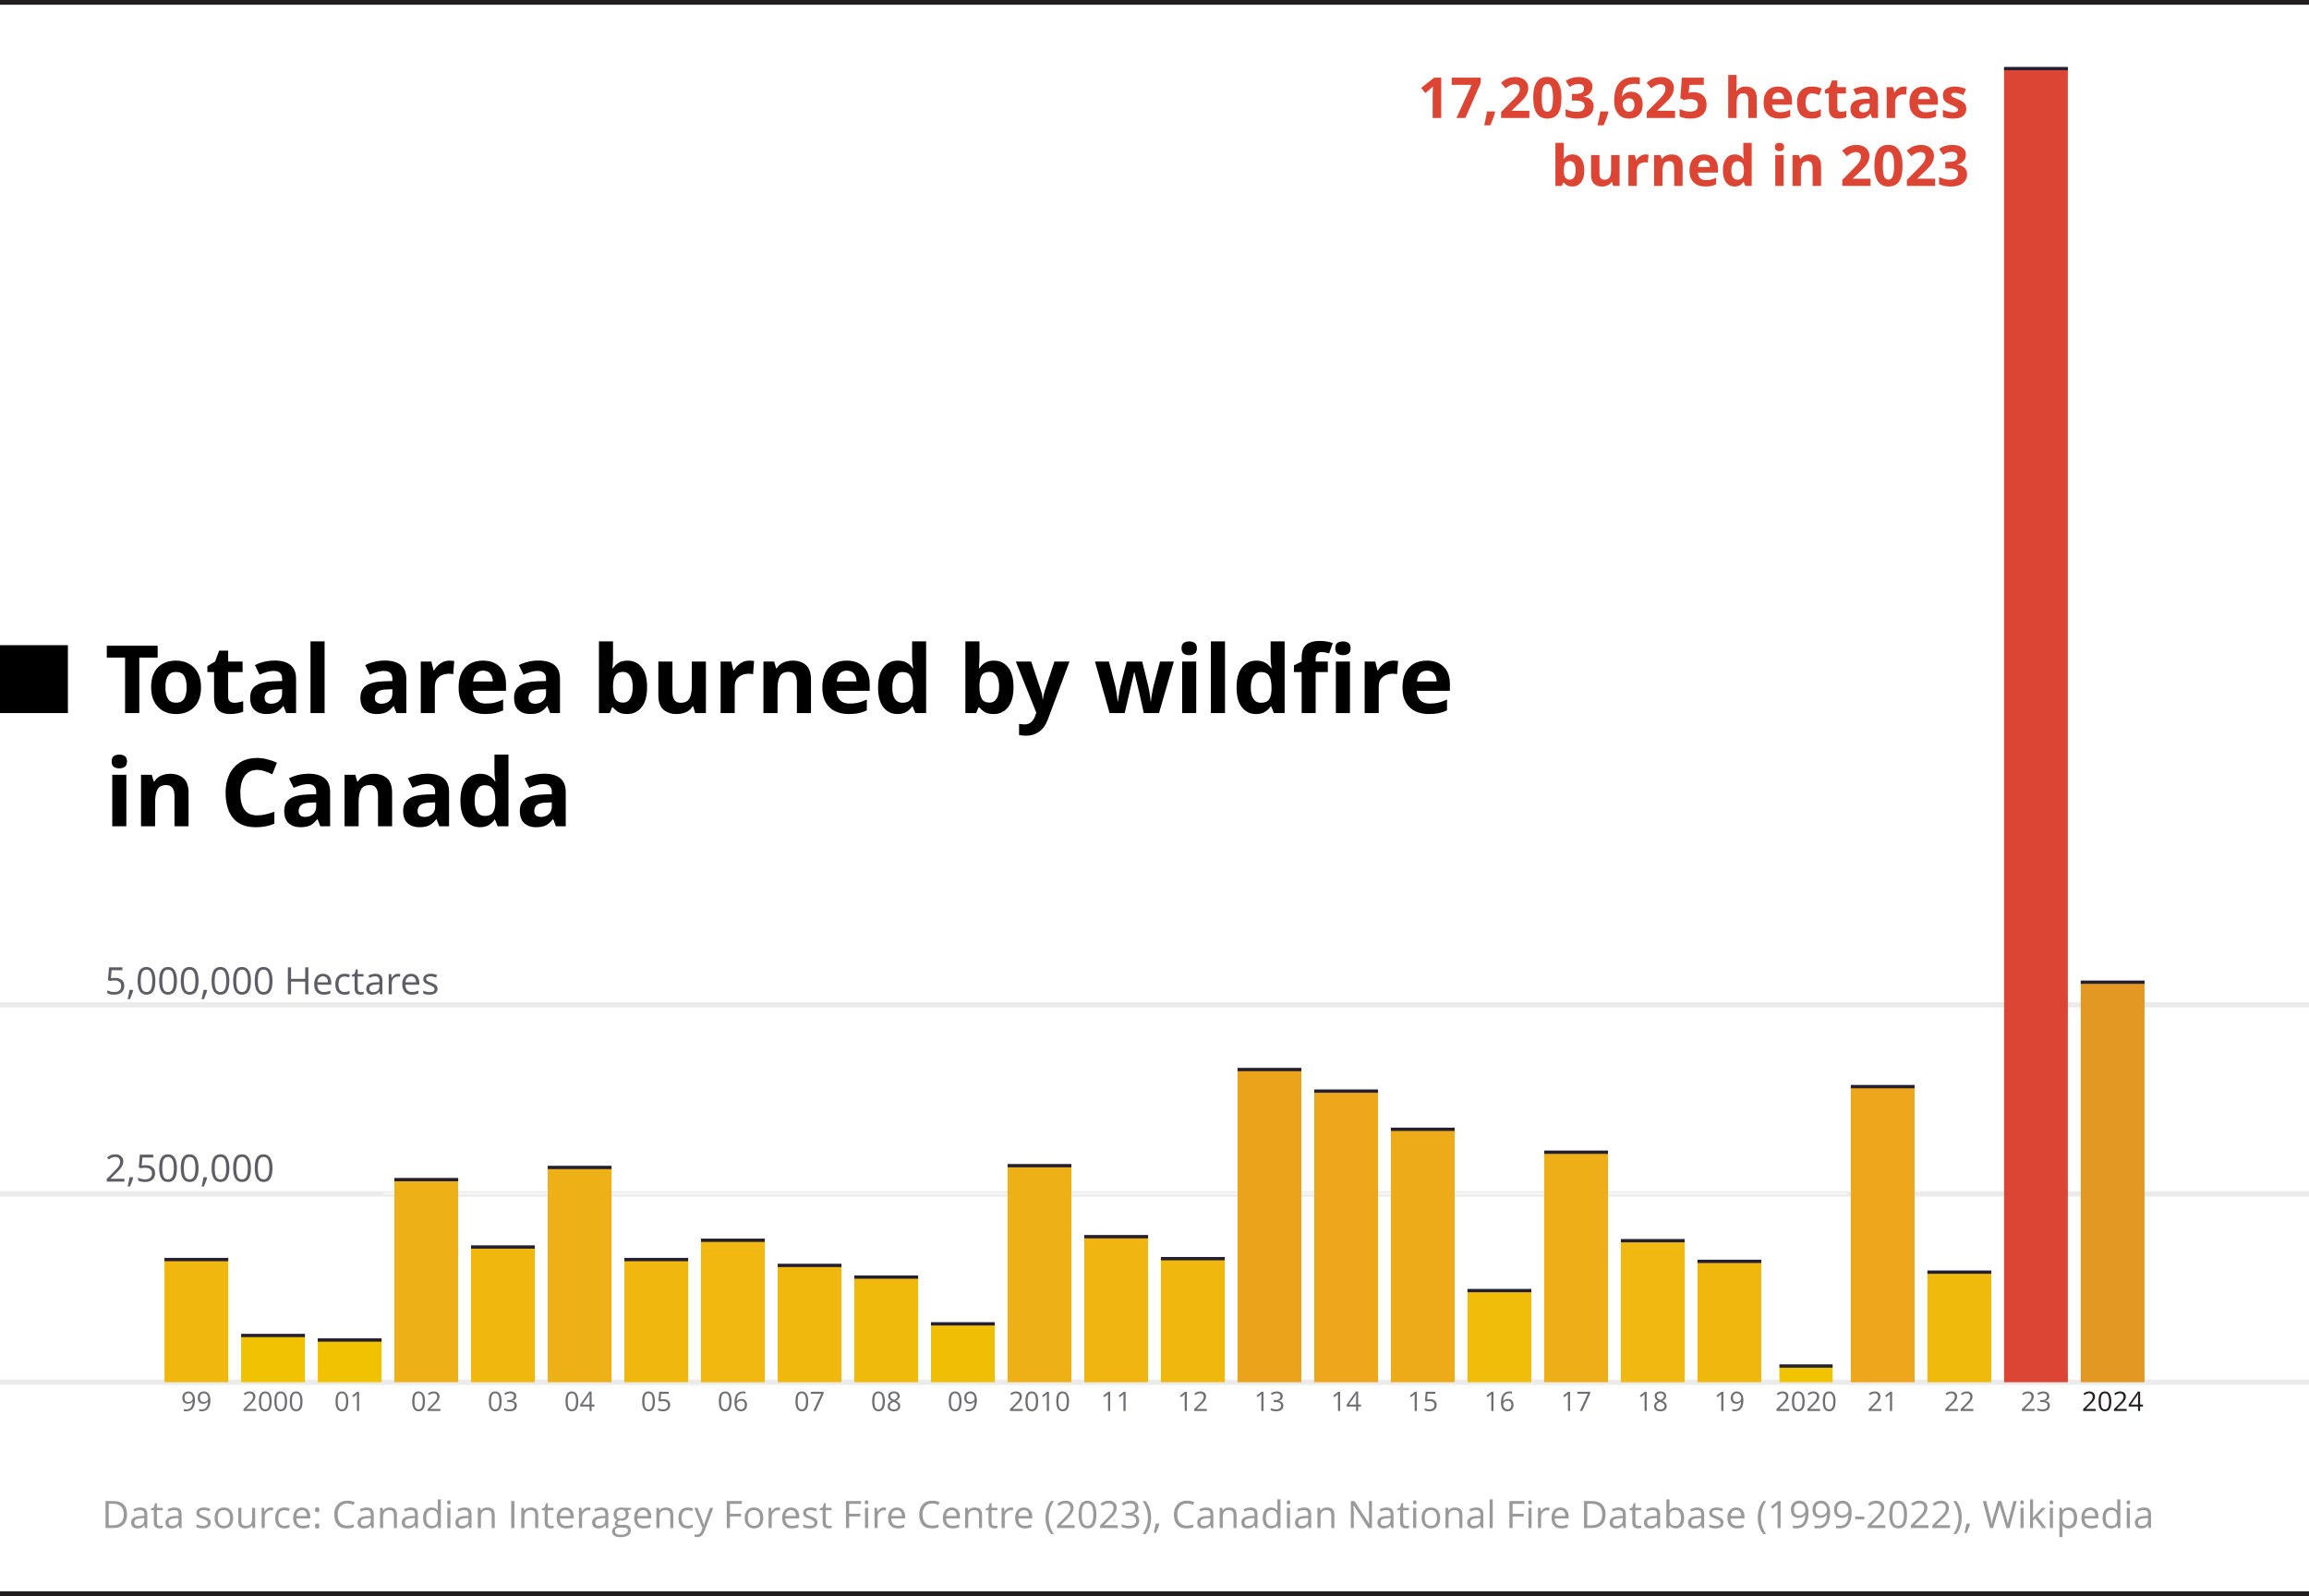
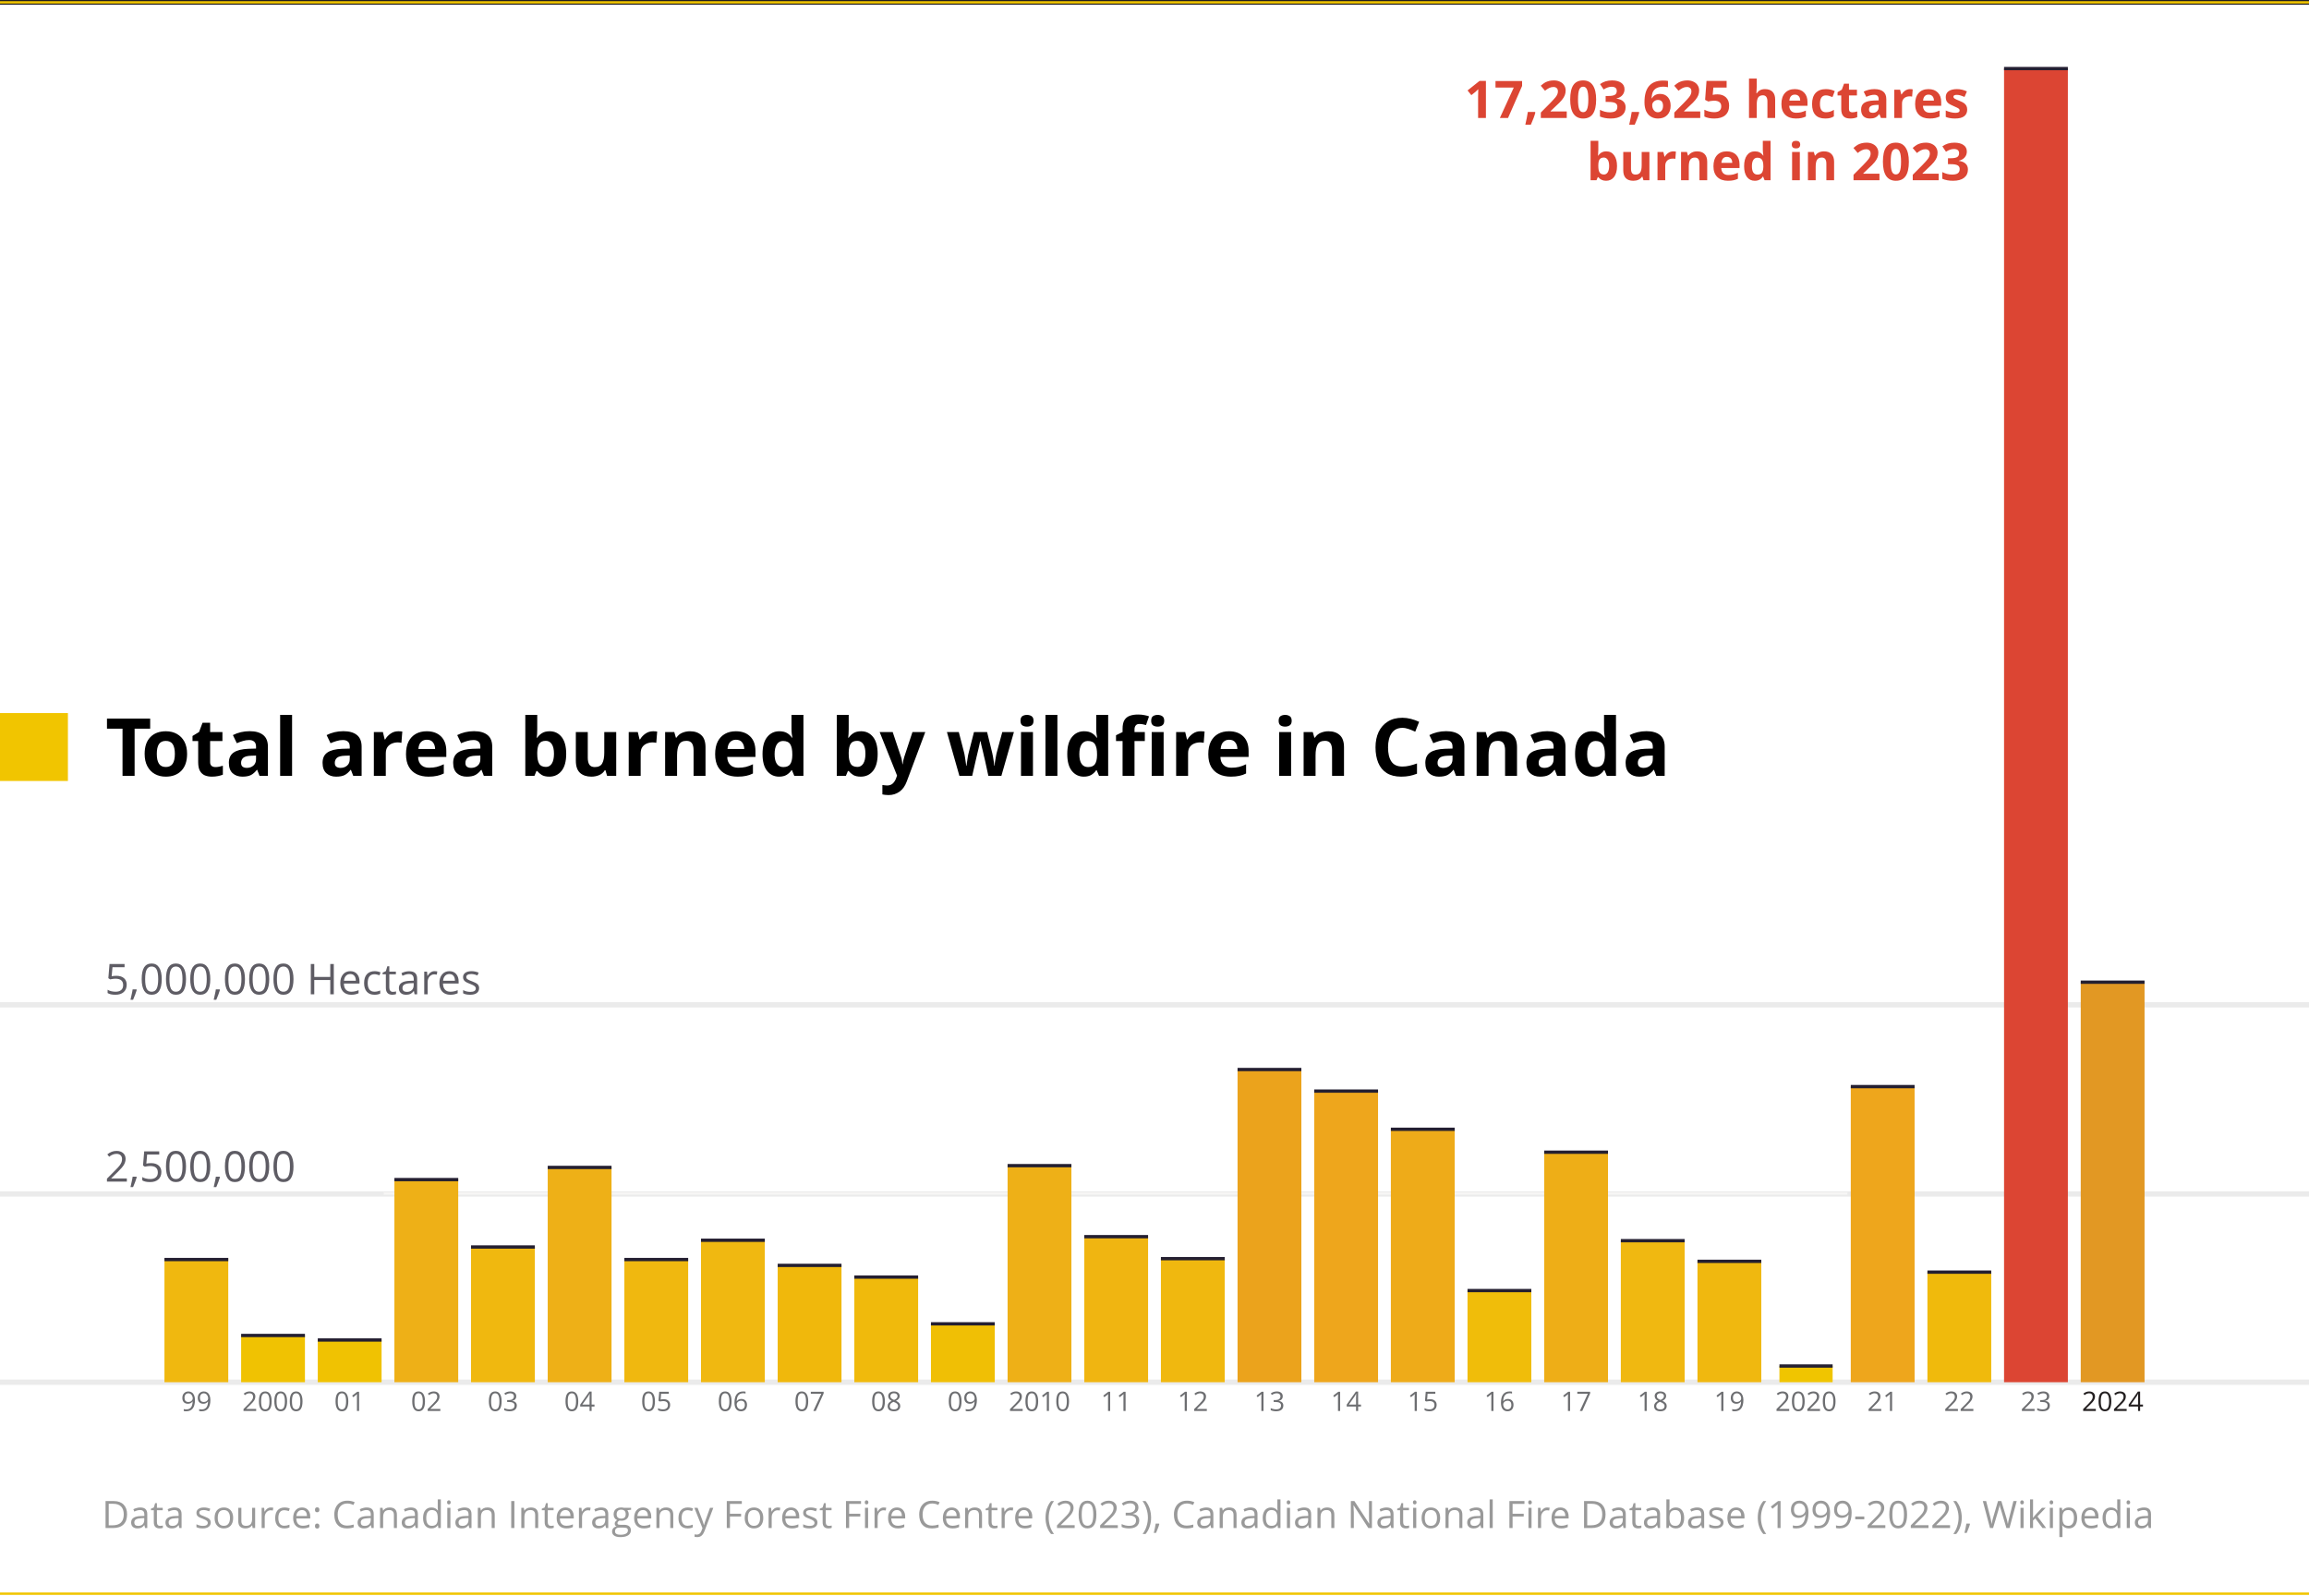
- <svg xmlns="http://www.w3.org/2000/svg" width="6.8in" height="4.7in" viewBox="0 0 489.6 338.4">
+ <svg xmlns="http://www.w3.org/2000/svg" id="Layer_1" data-name="Layer 1" width="6.8in" height="4.7in" viewBox="0 0 489.6 338.4">
  <g id="Layer_5" data-name="Layer 5">
    <rect width="489.6" height="338.4" fill="#fff" />
  </g>
-   <g id="Layer_2" data-name="Layer 2">
-     <g>
-       <g id="g80">
-         <path id="path80" d="M0,213.06h489.6" fill="#fff" stroke="#ebebeb" stroke-linejoin="round" stroke-width="1.13" />
-       </g>
-       <g id="g80-8">
-         <path id="path80-1" d="M0,253.17h489.6" fill="#fff" stroke="#ebebeb" stroke-linejoin="round" stroke-width="1.13" />
-       </g>
-       <g id="g79">
-         <path id="path79" d="M0,293.08h489.6" fill="none" stroke="#ebebeb" stroke-linejoin="round" stroke-width="1.13" />
-       </g>
-     </g>
-     <g id="g76">
-       <path id="path76" d="M81.36,253.07h310.36" fill="#fff" stroke="#f6f5f4" stroke-linejoin="round" stroke-width=".5" />
-     </g>
-     <g>
-       <path id="path108" d="M424.94,293.08h13.53V14.54h-13.53v278.54Z" fill="#dc4533" />
-       <path id="path200-2-0" d="M424.94,14.54h13.53" fill="none" stroke="#241f31" stroke-miterlimit="11.3" stroke-width=".7" />
-     </g>
-     <g>
-       <path id="path109" d="M408.69,293.08h13.53v-23.34h-13.53v23.34Z" fill="#f0ba0c" />
-       <path id="path200-2-7" d="M408.69,269.74h13.53" fill="none" stroke="#241f31" stroke-miterlimit="11.3" stroke-width=".7" />
-     </g>
-     <g>
-       <path id="path110" d="M392.44,293.08h13.53v-62.68h-13.53v62.68Z" fill="#eea61c" />
-       <path id="path200-2-04" d="M392.44,230.4h13.53" fill="none" stroke="#241f31" stroke-miterlimit="11.3" stroke-width=".7" />
-     </g>
-     <g>
-       <path id="path110-2" data-name="path110" d="M441.2,293.08h13.53v-84.82h-13.53v84.82Z" fill="#e29823" />
-       <path id="path200-2-04-2" data-name="path200-2-04" d="M441.2,208.26h13.53" fill="none" stroke="#241f31" stroke-miterlimit="11.3" stroke-width=".7" />
-     </g>
-     <g>
-       <path id="path111" d="M377.31,293.08h11.28v-3.43h-11.28v3.43Z" fill="#f0c500" />
-       <path id="path200-2-1" d="M377.31,289.65h11.28" fill="none" stroke="#241f31" stroke-miterlimit="11.3" stroke-width=".7" />
-     </g>
-     <g>
-       <path id="path112" d="M359.93,293.08h13.53v-25.63h-13.53v25.63Z" fill="#f0b80f" />
-       <path id="path200-2-2" d="M359.93,267.45h13.53" fill="none" stroke="#241f31" stroke-miterlimit="11.3" stroke-width=".7" />
-     </g>
-     <g>
-       <path id="path113" d="M343.68,293.08h13.53v-29.82h-13.53v29.82Z" fill="#f0b811" />
-       <path id="path200-2-5" d="M343.68,263.07h13.53" fill="none" stroke="#241f31" stroke-miterlimit="11.3" stroke-width=".7" />
-     </g>
-     <g>
-       <path id="path114" d="M327.43,293.08h13.53v-48.77h-13.53v48.77Z" fill="#eeae17" />
-       <path id="path200-2-28" d="M327.43,244.31h13.53" fill="none" stroke="#241f31" stroke-miterlimit="11.3" stroke-width=".7" />
-     </g>
-     <g>
-       <path id="path115" d="M311.17,293.08h13.53v-19.43h-13.53v19.43Z" fill="#f0bd0a" />
-       <path id="path200-2-4" d="M311.17,273.65h13.53" fill="none" stroke="#241f31" stroke-miterlimit="11.3" stroke-width=".7" />
-     </g>
-     <g>
-       <path id="path116" d="M294.92,293.08h13.53v-53.63h-13.53v53.63Z" fill="#eeab19" />
-       <path id="path200-2-9" d="M294.92,239.45h13.53" fill="none" stroke="#241f31" stroke-miterlimit="11.3" stroke-width=".7" />
-     </g>
-     <g>
-       <path id="path117" d="M278.67,293.08h13.53v-61.73h-13.53v61.73Z" fill="#eea61c" />
-       <path id="path200-2-44" d="M278.67,231.35h13.53" fill="none" stroke="#241f31" stroke-miterlimit="11.3" stroke-width=".7" />
-     </g>
-     <g>
-       <path id="path118" d="M262.41,293.08h13.53v-66.3h-13.53v66.3Z" fill="#eba31c" />
-       <path id="path200-2-6" d="M262.41,226.78h13.53" fill="none" stroke="#241f31" stroke-miterlimit="11.3" stroke-width=".7" />
-     </g>
-     <g>
-       <path id="path119" d="M246.16,293.08h13.53v-26.2h-13.53v26.2Z" fill="#f0b80f" />
-       <path id="path200-2-29" d="M246.16,266.88h13.53" fill="none" stroke="#241f31" stroke-miterlimit="11.3" stroke-width=".7" />
-     </g>
-     <g>
-       <path id="path120" d="M229.91,293.08h13.53v-30.86h-13.53v30.86Z" fill="#f0b511" />
-       <path id="path200-2-17" d="M229.91,262.22h13.53" fill="none" stroke="#241f31" stroke-miterlimit="11.3" stroke-width=".7" />
-     </g>
-     <g>
-       <path id="path121" d="M213.65,293.08h13.53v-45.92h-13.53v45.92Z" fill="#eeb017" />
-       <path id="path200-2-46" d="M213.65,247.16h13.53" fill="none" stroke="#241f31" stroke-miterlimit="11.3" stroke-width=".7" />
-     </g>
-     <g>
-       <path id="path122" d="M197.4,293.08h13.53v-12.38h-13.53v12.38Z" fill="#f0bf05" />
-       <path id="path200-2-26" d="M197.4,280.7h13.53" fill="none" stroke="#241f31" stroke-miterlimit="11.3" stroke-width=".7" />
-     </g>
-     <g>
-       <path id="path123" d="M181.15,293.08h13.53v-22.29h-13.53v22.29Z" fill="#f0ba0c" />
-       <path id="path200-2-8" d="M181.15,270.79h13.53" fill="none" stroke="#241f31" stroke-miterlimit="11.3" stroke-width=".7" />
-     </g>
-     <g>
-       <path id="path124" d="M164.9,293.08h13.53v-24.77h-13.53v24.77Z" fill="#f0b80c" />
-       <path id="path200-2-88" d="M164.9,268.31h13.53" fill="none" stroke="#241f31" stroke-miterlimit="11.3" stroke-width=".7" />
-     </g>
-     <g>
-       <path id="path125" d="M148.64,293.08h13.53v-30.1h-13.53v30.1Z" fill="#f0b811" />
-       <path id="path200-2-3" d="M148.64,262.98h13.53" fill="none" stroke="#241f31" stroke-miterlimit="11.3" stroke-width=".7" />
-     </g>
-     <g>
-       <path id="path126" d="M132.39,293.08h13.53v-26.01h-13.53v26.01Z" fill="#f0b80f" />
-       <path id="path200-2-38" d="M132.39,267.07h13.53" fill="none" stroke="#241f31" stroke-miterlimit="11.3" stroke-width=".7" />
-     </g>
-     <g>
-       <path id="path127" d="M116.14,293.08h13.53v-45.53h-13.53v45.53Z" fill="#eeb017" />
-       <path id="path200-2-68" d="M116.14,247.54h13.53" fill="none" stroke="#241f31" stroke-miterlimit="11.3" stroke-width=".7" />
-     </g>
-     <g>
-       <path id="path128" d="M99.88,293.08h13.53v-28.67h-13.53v28.67Z" fill="#f0b80f" />
-       <path id="path200-2-87" d="M99.88,264.41h13.53" fill="none" stroke="#241f31" stroke-miterlimit="11.3" stroke-width=".7" />
-     </g>
-     <g>
-       <path id="path129" d="M83.63,293.08h13.53v-43.15h-13.53v43.15Z" fill="#eeb017" />
-       <path id="path200-2-33" d="M83.63,250.12h13.53" fill="none" stroke="#241f31" stroke-miterlimit="11.3" stroke-width=".7" />
-     </g>
-     <g>
-       <path id="path130" d="M67.38,293.08h13.53v-8.95h-13.53v8.95Z" fill="#f0c202" />
-       <path id="path200-2-65" d="M67.38,284.13h13.53" fill="none" stroke="#241f31" stroke-miterlimit="11.3" stroke-width=".7" />
-     </g>
-     <g>
-       <path id="path131" d="M51.13,293.08h13.53v-9.91h-13.53v9.91Z" fill="#f0c202" />
-       <path id="path200-2-879" d="M51.13,283.17h13.53" fill="none" stroke="#241f31" stroke-miterlimit="11.3" stroke-width=".7" />
-     </g>
-     <g>
-       <path id="path132" d="M34.87,293.08h13.53v-26.29h-13.53v26.29Z" fill="#f0b80f" />
-       <path id="path200-2-10" d="M34.87,267.07h13.53" fill="none" stroke="#241f31" stroke-miterlimit="11.3" stroke-width=".7" />
-     </g>
-     <g id="text1-2-5-4-7-0-1-6" isolation="isolate">
-       <g isolation="isolate">
-         <text transform="translate(22.24 210.83)" fill="#5e5c64" font-family="OpenSans, 'Open Sans'" font-size="8" isolation="isolate">
-           <tspan x="0" y="0">5,000,000 Hectares</tspan>
-         </text>
-       </g>
-     </g>
-     <g id="text1-2-5-4-7-0-1-6-8" isolation="isolate">
-       <g isolation="isolate">
-         <text transform="translate(22.24 250.55)" fill="#5e5c64" font-family="OpenSans, 'Open Sans'" font-size="8" isolation="isolate">
-           <tspan x="0" y="0">2,500,000</tspan>
-         </text>
-       </g>
-     </g>
-     <g id="text1-2-5-4-7-0-1-6-8-6" isolation="isolate">
-       <g isolation="isolate">
-         <text transform="translate(38.37 299.18)" fill="#6d6e71" font-family="OpenSans, 'Open Sans'" font-size="5.72" isolation="isolate">
-           <tspan x="0" y="0">99</tspan>
-         </text>
-       </g>
-     </g>
-     <g id="text1-2-5-4-7-0-1-6-8-6-4" isolation="isolate">
-       <g isolation="isolate">
-         <text transform="translate(70.87 299.18)" fill="#6d6e71" font-family="OpenSans, 'Open Sans'" font-size="5.72" isolation="isolate">
-           <tspan x="0" y="0">01</tspan>
-         </text>
-       </g>
-     </g>
-     <g id="text1-2-5-4-7-0-1-6-8-6-4-7" isolation="isolate">
-       <g isolation="isolate">
-         <text transform="translate(87.13 299.18)" fill="#6d6e71" font-family="OpenSans, 'Open Sans'" font-size="5.72" isolation="isolate">
-           <tspan x="0" y="0">02</tspan>
-         </text>
-       </g>
-     </g>
-     <g id="text1-2-5-4-7-0-1-6-8-6-4-5" isolation="isolate">
-       <g isolation="isolate">
-         <text transform="translate(103.38 299.18)" fill="#6d6e71" font-family="OpenSans, 'Open Sans'" font-size="5.72" isolation="isolate">
-           <tspan x="0" y="0">03</tspan>
-         </text>
-       </g>
-     </g>
-     <g id="text1-2-5-4-7-0-1-6-8-6-4-7-6" isolation="isolate">
-       <g isolation="isolate">
-         <text transform="translate(119.63 299.18)" fill="#6d6e71" font-family="OpenSans, 'Open Sans'" font-size="5.72" isolation="isolate">
-           <tspan x="0" y="0">04</tspan>
-         </text>
-       </g>
-     </g>
-     <g id="text1-2-5-4-7-0-1-6-8-6-4-7-5" isolation="isolate">
-       <g isolation="isolate">
-         <text transform="translate(135.89 299.18)" fill="#6d6e71" font-family="OpenSans, 'Open Sans'" font-size="5.72" isolation="isolate">
-           <tspan x="0" y="0">05</tspan>
-         </text>
-       </g>
-     </g>
-     <g id="text1-2-5-4-7-0-1-6-8-6-4-5-4" isolation="isolate">
-       <g isolation="isolate">
-         <text transform="translate(152.14 299.18)" fill="#6d6e71" font-family="OpenSans, 'Open Sans'" font-size="5.72" isolation="isolate">
-           <tspan x="0" y="0">06</tspan>
-         </text>
-       </g>
-     </g>
-     <g id="text1-2-5-4-7-0-1-6-8-6-4-7-6-8" isolation="isolate">
-       <g isolation="isolate">
-         <text transform="translate(168.39 299.18)" fill="#6d6e71" font-family="OpenSans, 'Open Sans'" font-size="5.72" isolation="isolate">
-           <tspan x="0" y="0">07</tspan>
-         </text>
-       </g>
-     </g>
-     <g id="text1-2-5-4-7-0-1-6-8-6-4-5-4-3" isolation="isolate">
-       <g isolation="isolate">
-         <text transform="translate(184.65 299.18)" fill="#6d6e71" font-family="OpenSans, 'Open Sans'" font-size="5.72" isolation="isolate">
-           <tspan x="0" y="0">08</tspan>
-         </text>
-       </g>
-     </g>
-     <g id="text1-2-5-4-7-0-1-6-8-6-4-7-6-8-8" isolation="isolate">
-       <g isolation="isolate">
-         <text transform="translate(200.9 299.18)" fill="#6d6e71" font-family="OpenSans, 'Open Sans'" font-size="5.72" isolation="isolate">
-           <tspan x="0" y="0">09</tspan>
-         </text>
-       </g>
-     </g>
-     <g id="text1-2-5-4-7-0-1-6-8-6-4-6" isolation="isolate">
-       <g isolation="isolate">
-         <text transform="translate(233.4 299.18)" fill="#6d6e71" font-family="OpenSans, 'Open Sans'" font-size="5.72" isolation="isolate">
-           <tspan x="0" y="0">11</tspan>
-         </text>
-       </g>
-     </g>
-     <g id="text1-2-5-4-7-0-1-6-8-6-4-7-4" isolation="isolate">
-       <g isolation="isolate">
-         <text transform="translate(249.66 299.18)" fill="#6d6e71" font-family="OpenSans, 'Open Sans'" font-size="5.72" isolation="isolate">
-           <tspan x="0" y="0">12</tspan>
-         </text>
-       </g>
-     </g>
-     <g id="text1-2-5-4-7-0-1-6-8-6-4-6-4" isolation="isolate">
-       <g isolation="isolate">
-         <text transform="translate(395.93 299.18)" fill="#6d6e71" font-family="OpenSans, 'Open Sans'" font-size="5.72" isolation="isolate">
-           <tspan x="0" y="0">21</tspan>
-         </text>
-       </g>
-     </g>
-     <g id="text1-2-5-4-7-0-1-6-8-6-4-7-4-7" isolation="isolate">
-       <g isolation="isolate">
-         <text transform="translate(412.19 299.18)" fill="#6d6e71" font-family="OpenSans, 'Open Sans'" font-size="5.72" isolation="isolate">
-           <tspan x="0" y="0">22</tspan>
-         </text>
-       </g>
-     </g>
-     <g id="text1-2-5-4-7-0-1-6-8-6-4-5-8" isolation="isolate">
-       <g isolation="isolate">
-         <text transform="translate(265.91 299.18)" fill="#6d6e71" font-family="OpenSans, 'Open Sans'" font-size="5.72" isolation="isolate">
-           <tspan x="0" y="0">13</tspan>
-         </text>
-       </g>
-     </g>
-     <g id="text1-2-5-4-7-0-1-6-8-6-4-7-6-9" isolation="isolate">
-       <g isolation="isolate">
-         <text transform="translate(282.16 299.18)" fill="#6d6e71" font-family="OpenSans, 'Open Sans'" font-size="5.72" isolation="isolate">
-           <tspan x="0" y="0">14</tspan>
-         </text>
-       </g>
-     </g>
-     <g id="text1-2-5-4-7-0-1-6-8-6-4-7-5-7" isolation="isolate">
-       <g isolation="isolate">
-         <text transform="translate(298.42 299.18)" fill="#6d6e71" font-family="OpenSans, 'Open Sans'" font-size="5.72" isolation="isolate">
-           <tspan x="0" y="0">15</tspan>
-         </text>
-       </g>
-     </g>
-     <g id="text1-2-5-4-7-0-1-6-8-6-4-5-4-4" isolation="isolate">
-       <g isolation="isolate">
-         <text transform="translate(314.67 299.18)" fill="#6d6e71" font-family="OpenSans, 'Open Sans'" font-size="5.72" isolation="isolate">
-           <tspan x="0" y="0">16</tspan>
-         </text>
-       </g>
-     </g>
-     <g id="text1-2-5-4-7-0-1-6-8-6-4-7-6-8-0" isolation="isolate">
-       <g isolation="isolate">
-         <text transform="translate(330.92 299.18)" fill="#6d6e71" font-family="OpenSans, 'Open Sans'" font-size="5.72" isolation="isolate">
-           <tspan x="0" y="0">17</tspan>
-         </text>
-       </g>
-     </g>
-     <g id="text1-2-5-4-7-0-1-6-8-6-4-5-4-3-9" isolation="isolate">
-       <g isolation="isolate">
-         <text transform="translate(347.17 299.18)" fill="#6d6e71" font-family="OpenSans, 'Open Sans'" font-size="5.72" isolation="isolate">
-           <tspan x="0" y="0">18</tspan>
-         </text>
-       </g>
-     </g>
-     <g id="text1-2-5-4-7-0-1-6-8-6-4-7-6-8-8-5" isolation="isolate">
-       <g isolation="isolate">
-         <text transform="translate(363.43 299.18)" fill="#6d6e71" font-family="OpenSans, 'Open Sans'" font-size="5.72" isolation="isolate">
-           <tspan x="0" y="0">19</tspan>
-         </text>
-       </g>
-     </g>
-     <g id="text1-2-5-4-7-0-1-6-8-6-1" isolation="isolate">
-       <g isolation="isolate">
-         <text transform="translate(51.35 299.18)" fill="#6d6e71" font-family="OpenSans, 'Open Sans'" font-size="5.72" isolation="isolate">
-           <tspan x="0" y="0">2000</tspan>
-         </text>
-       </g>
-     </g>
-     <g id="text1-2-5-4-7-0-1-6-8-6-1-6" isolation="isolate">
-       <g isolation="isolate">
-         <text transform="translate(213.88 299.18)" fill="#6d6e71" font-family="OpenSans, 'Open Sans'" font-size="5.72" isolation="isolate">
-           <tspan x="0" y="0">2010</tspan>
-         </text>
-       </g>
-     </g>
-     <g id="text1-2-5-4-7-0-1-6-8-6-1-0">
-       <g isolation="isolate">
-         <text transform="translate(428.44 299.18)" fill="#6d6e71" font-family="OpenSans, 'Open Sans'" font-size="5.72" isolation="isolate">
-           <tspan x="0" y="0">23</tspan>
-         </text>
-       </g>
-     </g>
-     <g id="text1-2-5-4-7-0-1-6-8-6-1-0-4" isolation="isolate">
-       <g isolation="isolate">
-         <text transform="translate(376.41 299.18)" fill="#6d6e71" font-family="OpenSans, 'Open Sans'" font-size="5.72" isolation="isolate">
-           <tspan x="0" y="0">2020</tspan>
-         </text>
-       </g>
-     </g>
-     <g id="text1-2-5-4-7-0-1-6-8-6-1-0-2" data-name="text1-2-5-4-7-0-1-6-8-6-1-0" isolation="isolate">
-       <g isolation="isolate">
-         <text transform="translate(441.43 299.18)" fill="#231f20" font-family="OpenSans, 'Open Sans'" font-size="5.72" isolation="isolate">
-           <tspan x="0" y="0">2024</tspan>
-         </text>
-       </g>
-     </g>
-     <g isolation="isolate">
-       <text transform="translate(300.64 25.02)" fill="#dc4533" font-family="OpenSans-Bold, 'Open Sans'" font-size="12" font-weight="700" isolation="isolate">
-         <tspan x="0" y="0">17,203,625 hectares</tspan>
-         <tspan x="28.23" y="14.4">burned in 2023</tspan>
+   <g>
+     <g id="g80">
+       <path id="path80" d="M0,213.06h489.6" fill="#fff" stroke="#ebebeb" stroke-linejoin="round" stroke-width="1.13" />
+     </g>
+     <g id="g80-8">
+       <path id="path80-1" d="M0,253.17h489.6" fill="#fff" stroke="#ebebeb" stroke-linejoin="round" stroke-width="1.13" />
+     </g>
+     <g id="g79">
+       <path id="path79" d="M0,293.08h489.6" fill="none" stroke="#ebebeb" stroke-linejoin="round" stroke-width="1.13" />
+     </g>
+   </g>
+   <g id="g76">
+     <path id="path76" d="M81.36,253.07h310.36" fill="#fff" stroke="#f6f5f4" stroke-linejoin="round" stroke-width=".5" />
+   </g>
+   <g>
+     <path id="path108" d="M424.94,293.08h13.53V14.54h-13.53v278.54h0Z" fill="#dc4533" />
+     <path id="path200-2-0" d="M424.94,14.54h13.53" fill="none" stroke="#241f31" stroke-miterlimit="11.3" stroke-width=".7" />
+   </g>
+   <g>
+     <path id="path109" d="M408.69,293.08h13.53v-23.34h-13.53v23.34Z" fill="#f0ba0c" />
+     <path id="path200-2-7" d="M408.69,269.74h13.53" fill="none" stroke="#241f31" stroke-miterlimit="11.3" stroke-width=".7" />
+   </g>
+   <g>
+     <path id="path110" d="M392.44,293.08h13.53v-62.68h-13.53v62.68Z" fill="#eea61c" />
+     <path id="path200-2-04" d="M392.44,230.4h13.53" fill="none" stroke="#241f31" stroke-miterlimit="11.3" stroke-width=".7" />
+   </g>
+   <g>
+     <path id="path110-2" d="M441.2,293.08h13.53v-84.82h-13.53v84.82Z" fill="#e29823" />
+     <path id="path200-2-04-2" d="M441.2,208.26h13.53" fill="none" stroke="#241f31" stroke-miterlimit="11.3" stroke-width=".7" />
+   </g>
+   <g>
+     <path id="path111" d="M377.31,293.08h11.28v-3.43h-11.28v3.43Z" fill="#f0c500" />
+     <path id="path200-2-1" d="M377.31,289.65h11.28" fill="none" stroke="#241f31" stroke-miterlimit="11.3" stroke-width=".7" />
+   </g>
+   <g>
+     <path id="path112" d="M359.93,293.08h13.53v-25.63h-13.53v25.63Z" fill="#f0b80f" />
+     <path id="path200-2-2" d="M359.93,267.45h13.53" fill="none" stroke="#241f31" stroke-miterlimit="11.3" stroke-width=".7" />
+   </g>
+   <g>
+     <path id="path113" d="M343.68,293.08h13.53v-29.82h-13.53v29.82Z" fill="#f0b811" />
+     <path id="path200-2-5" d="M343.68,263.07h13.53" fill="none" stroke="#241f31" stroke-miterlimit="11.3" stroke-width=".7" />
+   </g>
+   <g>
+     <path id="path114" d="M327.43,293.08h13.53v-48.77h-13.53v48.77Z" fill="#eeae17" />
+     <path id="path200-2-28" d="M327.43,244.31h13.53" fill="none" stroke="#241f31" stroke-miterlimit="11.3" stroke-width=".7" />
+   </g>
+   <g>
+     <path id="path115" d="M311.17,293.08h13.53v-19.43h-13.53v19.43Z" fill="#f0bd0a" />
+     <path id="path200-2-4" d="M311.17,273.65h13.53" fill="none" stroke="#241f31" stroke-miterlimit="11.3" stroke-width=".7" />
+   </g>
+   <g>
+     <path id="path116" d="M294.92,293.08h13.53v-53.63h-13.53v53.63Z" fill="#eeab19" />
+     <path id="path200-2-9" d="M294.92,239.45h13.53" fill="none" stroke="#241f31" stroke-miterlimit="11.3" stroke-width=".7" />
+   </g>
+   <g>
+     <path id="path117" d="M278.67,293.08h13.53v-61.73h-13.53v61.73Z" fill="#eea61c" />
+     <path id="path200-2-44" d="M278.67,231.35h13.53" fill="none" stroke="#241f31" stroke-miterlimit="11.3" stroke-width=".7" />
+   </g>
+   <g>
+     <path id="path118" d="M262.41,293.08h13.53v-66.3h-13.53v66.3Z" fill="#eba31c" />
+     <path id="path200-2-6" d="M262.41,226.78h13.53" fill="none" stroke="#241f31" stroke-miterlimit="11.3" stroke-width=".7" />
+   </g>
+   <g>
+     <path id="path119" d="M246.16,293.08h13.53v-26.2h-13.53v26.2Z" fill="#f0b80f" />
+     <path id="path200-2-29" d="M246.16,266.88h13.53" fill="none" stroke="#241f31" stroke-miterlimit="11.3" stroke-width=".7" />
+   </g>
+   <g>
+     <path id="path120" d="M229.91,293.08h13.53v-30.86h-13.53v30.86h0Z" fill="#f0b511" />
+     <path id="path200-2-17" d="M229.91,262.22h13.53" fill="none" stroke="#241f31" stroke-miterlimit="11.3" stroke-width=".7" />
+   </g>
+   <g>
+     <path id="path121" d="M213.65,293.08h13.53v-45.92h-13.53v45.92Z" fill="#eeb017" />
+     <path id="path200-2-46" d="M213.65,247.16h13.53" fill="none" stroke="#241f31" stroke-miterlimit="11.3" stroke-width=".7" />
+   </g>
+   <g>
+     <path id="path122" d="M197.4,293.08h13.53v-12.38h-13.53v12.38Z" fill="#f0bf05" />
+     <path id="path200-2-26" d="M197.4,280.7h13.53" fill="none" stroke="#241f31" stroke-miterlimit="11.3" stroke-width=".7" />
+   </g>
+   <g>
+     <path id="path123" d="M181.15,293.08h13.53v-22.29h-13.53v22.29Z" fill="#f0ba0c" />
+     <path id="path200-2-8" d="M181.15,270.79h13.53" fill="none" stroke="#241f31" stroke-miterlimit="11.3" stroke-width=".7" />
+   </g>
+   <g>
+     <path id="path124" d="M164.9,293.08h13.53v-24.77h-13.53v24.77Z" fill="#f0b80c" />
+     <path id="path200-2-88" d="M164.9,268.31h13.53" fill="none" stroke="#241f31" stroke-miterlimit="11.3" stroke-width=".7" />
+   </g>
+   <g>
+     <path id="path125" d="M148.64,293.08h13.53v-30.1h-13.53v30.1Z" fill="#f0b811" />
+     <path id="path200-2-3" d="M148.64,262.98h13.53" fill="none" stroke="#241f31" stroke-miterlimit="11.3" stroke-width=".7" />
+   </g>
+   <g>
+     <path id="path126" d="M132.39,293.08h13.53v-26.01h-13.53v26.01Z" fill="#f0b80f" />
+     <path id="path200-2-38" d="M132.39,267.07h13.53" fill="none" stroke="#241f31" stroke-miterlimit="11.3" stroke-width=".7" />
+   </g>
+   <g>
+     <path id="path127" d="M116.14,293.08h13.53v-45.53h-13.53v45.53Z" fill="#eeb017" />
+     <path id="path200-2-68" d="M116.14,247.54h13.53" fill="none" stroke="#241f31" stroke-miterlimit="11.3" stroke-width=".7" />
+   </g>
+   <g>
+     <path id="path128" d="M99.88,293.08h13.53v-28.67h-13.53v28.67Z" fill="#f0b80f" />
+     <path id="path200-2-87" d="M99.88,264.41h13.53" fill="none" stroke="#241f31" stroke-miterlimit="11.3" stroke-width=".7" />
+   </g>
+   <g>
+     <path id="path129" d="M83.63,293.08h13.53v-43.15h-13.53v43.15Z" fill="#eeb017" />
+     <path id="path200-2-33" d="M83.63,250.12h13.53" fill="none" stroke="#241f31" stroke-miterlimit="11.3" stroke-width=".7" />
+   </g>
+   <g>
+     <path id="path130" d="M67.38,293.08h13.53v-8.95h-13.53v8.95Z" fill="#f0c202" />
+     <path id="path200-2-65" d="M67.38,284.13h13.53" fill="none" stroke="#241f31" stroke-miterlimit="11.3" stroke-width=".7" />
+   </g>
+   <g>
+     <path id="path131" d="M51.13,293.08h13.53v-9.91h-13.53s0,9.91,0,9.91Z" fill="#f0c202" />
+     <path id="path200-2-879" d="M51.13,283.17h13.53" fill="none" stroke="#241f31" stroke-miterlimit="11.3" stroke-width=".7" />
+   </g>
+   <g>
+     <path id="path132" d="M34.87,293.08h13.53v-26.29h-13.53v26.29Z" fill="#f0b80f" />
+     <path id="path200-2-10" d="M34.87,267.07h13.53" fill="none" stroke="#241f31" stroke-miterlimit="11.3" stroke-width=".7" />
+   </g>
+   <g id="text1-2-5-4-7-0-1-6" isolation="isolate">
+     <g isolation="isolate">
+       <g isolation="isolate">
+         <g isolation="isolate">
+           <text transform="translate(22.24 210.83)" fill="#5e5c64" font-family="OpenSans, 'Open Sans'" font-size="9" isolation="isolate">
+             <tspan x="0" y="0">5,000,000 Hectares</tspan>
+           </text>
+         </g>
+       </g>
+     </g>
+   </g>
+   <g id="text1-2-5-4-7-0-1-6-8" isolation="isolate">
+     <g isolation="isolate">
+       <g isolation="isolate">
+         <g isolation="isolate">
+           <text transform="translate(22.24 250.55)" fill="#5e5c64" font-family="OpenSans, 'Open Sans'" font-size="9" isolation="isolate">
+             <tspan x="0" y="0">2,500,000</tspan>
+           </text>
+         </g>
+       </g>
+     </g>
+   </g>
+   <g id="text1-2-5-4-7-0-1-6-8-6" isolation="isolate">
+     <g isolation="isolate">
+       <g isolation="isolate">
+         <g isolation="isolate">
+           <text transform="translate(38.37 299.18)" fill="#6d6e71" font-family="OpenSans, 'Open Sans'" font-size="5.72" isolation="isolate">
+             <tspan x="0" y="0">99</tspan>
+           </text>
+         </g>
+       </g>
+     </g>
+   </g>
+   <g id="text1-2-5-4-7-0-1-6-8-6-4" isolation="isolate">
+     <g isolation="isolate">
+       <g isolation="isolate">
+         <g isolation="isolate">
+           <text transform="translate(70.87 299.18)" fill="#6d6e71" font-family="OpenSans, 'Open Sans'" font-size="5.72" isolation="isolate">
+             <tspan x="0" y="0">01</tspan>
+           </text>
+         </g>
+       </g>
+     </g>
+   </g>
+   <g id="text1-2-5-4-7-0-1-6-8-6-4-7" isolation="isolate">
+     <g isolation="isolate">
+       <g isolation="isolate">
+         <g isolation="isolate">
+           <text transform="translate(87.13 299.18)" fill="#6d6e71" font-family="OpenSans, 'Open Sans'" font-size="5.72" isolation="isolate">
+             <tspan x="0" y="0">02</tspan>
+           </text>
+         </g>
+       </g>
+     </g>
+   </g>
+   <g id="text1-2-5-4-7-0-1-6-8-6-4-5" isolation="isolate">
+     <g isolation="isolate">
+       <g isolation="isolate">
+         <g isolation="isolate">
+           <text transform="translate(103.38 299.18)" fill="#6d6e71" font-family="OpenSans, 'Open Sans'" font-size="5.72" isolation="isolate">
+             <tspan x="0" y="0">03</tspan>
+           </text>
+         </g>
+       </g>
+     </g>
+   </g>
+   <g id="text1-2-5-4-7-0-1-6-8-6-4-7-6" isolation="isolate">
+     <g isolation="isolate">
+       <g isolation="isolate">
+         <g isolation="isolate">
+           <text transform="translate(119.63 299.18)" fill="#6d6e71" font-family="OpenSans, 'Open Sans'" font-size="5.72" isolation="isolate">
+             <tspan x="0" y="0">04</tspan>
+           </text>
+         </g>
+       </g>
+     </g>
+   </g>
+   <g id="text1-2-5-4-7-0-1-6-8-6-4-7-5" isolation="isolate">
+     <g isolation="isolate">
+       <g isolation="isolate">
+         <g isolation="isolate">
+           <text transform="translate(135.89 299.18)" fill="#6d6e71" font-family="OpenSans, 'Open Sans'" font-size="5.72" isolation="isolate">
+             <tspan x="0" y="0">05</tspan>
+           </text>
+         </g>
+       </g>
+     </g>
+   </g>
+   <g id="text1-2-5-4-7-0-1-6-8-6-4-5-4" isolation="isolate">
+     <g isolation="isolate">
+       <g isolation="isolate">
+         <g isolation="isolate">
+           <text transform="translate(152.14 299.18)" fill="#6d6e71" font-family="OpenSans, 'Open Sans'" font-size="5.72" isolation="isolate">
+             <tspan x="0" y="0">06</tspan>
+           </text>
+         </g>
+       </g>
+     </g>
+   </g>
+   <g id="text1-2-5-4-7-0-1-6-8-6-4-7-6-8" isolation="isolate">
+     <g isolation="isolate">
+       <g isolation="isolate">
+         <g isolation="isolate">
+           <text transform="translate(168.39 299.18)" fill="#6d6e71" font-family="OpenSans, 'Open Sans'" font-size="5.72" isolation="isolate">
+             <tspan x="0" y="0">07</tspan>
+           </text>
+         </g>
+       </g>
+     </g>
+   </g>
+   <g id="text1-2-5-4-7-0-1-6-8-6-4-5-4-3" isolation="isolate">
+     <g isolation="isolate">
+       <g isolation="isolate">
+         <g isolation="isolate">
+           <text transform="translate(184.65 299.18)" fill="#6d6e71" font-family="OpenSans, 'Open Sans'" font-size="5.72" isolation="isolate">
+             <tspan x="0" y="0">08</tspan>
+           </text>
+         </g>
+       </g>
+     </g>
+   </g>
+   <g id="text1-2-5-4-7-0-1-6-8-6-4-7-6-8-8" isolation="isolate">
+     <g isolation="isolate">
+       <g isolation="isolate">
+         <g isolation="isolate">
+           <text transform="translate(200.9 299.18)" fill="#6d6e71" font-family="OpenSans, 'Open Sans'" font-size="5.72" isolation="isolate">
+             <tspan x="0" y="0">09</tspan>
+           </text>
+         </g>
+       </g>
+     </g>
+   </g>
+   <g id="text1-2-5-4-7-0-1-6-8-6-4-6" isolation="isolate">
+     <g isolation="isolate">
+       <g isolation="isolate">
+         <g isolation="isolate">
+           <text transform="translate(233.4 299.18)" fill="#6d6e71" font-family="OpenSans, 'Open Sans'" font-size="5.72" isolation="isolate">
+             <tspan x="0" y="0">11</tspan>
+           </text>
+         </g>
+       </g>
+     </g>
+   </g>
+   <g id="text1-2-5-4-7-0-1-6-8-6-4-7-4" isolation="isolate">
+     <g isolation="isolate">
+       <g isolation="isolate">
+         <g isolation="isolate">
+           <text transform="translate(249.66 299.18)" fill="#6d6e71" font-family="OpenSans, 'Open Sans'" font-size="5.72" isolation="isolate">
+             <tspan x="0" y="0">12</tspan>
+           </text>
+         </g>
+       </g>
+     </g>
+   </g>
+   <g id="text1-2-5-4-7-0-1-6-8-6-4-6-4" isolation="isolate">
+     <g isolation="isolate">
+       <g isolation="isolate">
+         <g isolation="isolate">
+           <text transform="translate(395.93 299.18)" fill="#6d6e71" font-family="OpenSans, 'Open Sans'" font-size="5.72" isolation="isolate">
+             <tspan x="0" y="0">21</tspan>
+           </text>
+         </g>
+       </g>
+     </g>
+   </g>
+   <g id="text1-2-5-4-7-0-1-6-8-6-4-7-4-7" isolation="isolate">
+     <g isolation="isolate">
+       <g isolation="isolate">
+         <g isolation="isolate">
+           <text transform="translate(412.19 299.18)" fill="#6d6e71" font-family="OpenSans, 'Open Sans'" font-size="5.72" isolation="isolate">
+             <tspan x="0" y="0">22</tspan>
+           </text>
+         </g>
+       </g>
+     </g>
+   </g>
+   <g id="text1-2-5-4-7-0-1-6-8-6-4-5-8" isolation="isolate">
+     <g isolation="isolate">
+       <g isolation="isolate">
+         <g isolation="isolate">
+           <text transform="translate(265.91 299.18)" fill="#6d6e71" font-family="OpenSans, 'Open Sans'" font-size="5.72" isolation="isolate">
+             <tspan x="0" y="0">13</tspan>
+           </text>
+         </g>
+       </g>
+     </g>
+   </g>
+   <g id="text1-2-5-4-7-0-1-6-8-6-4-7-6-9" isolation="isolate">
+     <g isolation="isolate">
+       <g isolation="isolate">
+         <g isolation="isolate">
+           <text transform="translate(282.16 299.18)" fill="#6d6e71" font-family="OpenSans, 'Open Sans'" font-size="5.72" isolation="isolate">
+             <tspan x="0" y="0">14</tspan>
+           </text>
+         </g>
+       </g>
+     </g>
+   </g>
+   <g id="text1-2-5-4-7-0-1-6-8-6-4-7-5-7" isolation="isolate">
+     <g isolation="isolate">
+       <g isolation="isolate">
+         <g isolation="isolate">
+           <text transform="translate(298.42 299.18)" fill="#6d6e71" font-family="OpenSans, 'Open Sans'" font-size="5.72" isolation="isolate">
+             <tspan x="0" y="0">15</tspan>
+           </text>
+         </g>
+       </g>
+     </g>
+   </g>
+   <g id="text1-2-5-4-7-0-1-6-8-6-4-5-4-4" isolation="isolate">
+     <g isolation="isolate">
+       <g isolation="isolate">
+         <g isolation="isolate">
+           <text transform="translate(314.67 299.18)" fill="#6d6e71" font-family="OpenSans, 'Open Sans'" font-size="5.72" isolation="isolate">
+             <tspan x="0" y="0">16</tspan>
+           </text>
+         </g>
+       </g>
+     </g>
+   </g>
+   <g id="text1-2-5-4-7-0-1-6-8-6-4-7-6-8-0" isolation="isolate">
+     <g isolation="isolate">
+       <g isolation="isolate">
+         <g isolation="isolate">
+           <text transform="translate(330.92 299.18)" fill="#6d6e71" font-family="OpenSans, 'Open Sans'" font-size="5.72" isolation="isolate">
+             <tspan x="0" y="0">17</tspan>
+           </text>
+         </g>
+       </g>
+     </g>
+   </g>
+   <g id="text1-2-5-4-7-0-1-6-8-6-4-5-4-3-9" isolation="isolate">
+     <g isolation="isolate">
+       <g isolation="isolate">
+         <g isolation="isolate">
+           <text transform="translate(347.17 299.18)" fill="#6d6e71" font-family="OpenSans, 'Open Sans'" font-size="5.72" isolation="isolate">
+             <tspan x="0" y="0">18</tspan>
+           </text>
+         </g>
+       </g>
+     </g>
+   </g>
+   <g id="text1-2-5-4-7-0-1-6-8-6-4-7-6-8-8-5" isolation="isolate">
+     <g isolation="isolate">
+       <g isolation="isolate">
+         <g isolation="isolate">
+           <text transform="translate(363.43 299.18)" fill="#6d6e71" font-family="OpenSans, 'Open Sans'" font-size="5.72" isolation="isolate">
+             <tspan x="0" y="0">19</tspan>
+           </text>
+         </g>
+       </g>
+     </g>
+   </g>
+   <g id="text1-2-5-4-7-0-1-6-8-6-1" isolation="isolate">
+     <g isolation="isolate">
+       <g isolation="isolate">
+         <g isolation="isolate">
+           <text transform="translate(51.35 299.18)" fill="#6d6e71" font-family="OpenSans, 'Open Sans'" font-size="5.72" isolation="isolate">
+             <tspan x="0" y="0">2000</tspan>
+           </text>
+         </g>
+       </g>
+     </g>
+   </g>
+   <g id="text1-2-5-4-7-0-1-6-8-6-1-6" isolation="isolate">
+     <g isolation="isolate">
+       <g isolation="isolate">
+         <g isolation="isolate">
+           <text transform="translate(213.88 299.18)" fill="#6d6e71" font-family="OpenSans, 'Open Sans'" font-size="5.72" isolation="isolate">
+             <tspan x="0" y="0">2010</tspan>
+           </text>
+         </g>
+       </g>
+     </g>
+   </g>
+   <g id="text1-2-5-4-7-0-1-6-8-6-1-0">
+     <g isolation="isolate">
+       <g isolation="isolate">
+         <g isolation="isolate">
+           <text transform="translate(428.44 299.18)" fill="#6d6e71" font-family="OpenSans, 'Open Sans'" font-size="5.72" isolation="isolate">
+             <tspan x="0" y="0">23</tspan>
+           </text>
+         </g>
+       </g>
+     </g>
+   </g>
+   <g id="text1-2-5-4-7-0-1-6-8-6-1-0-4" isolation="isolate">
+     <g isolation="isolate">
+       <g isolation="isolate">
+         <g isolation="isolate">
+           <text transform="translate(376.41 299.18)" fill="#6d6e71" font-family="OpenSans, 'Open Sans'" font-size="5.72" isolation="isolate">
+             <tspan x="0" y="0">2020</tspan>
+           </text>
+         </g>
+       </g>
+     </g>
+   </g>
+   <g id="text1-2-5-4-7-0-1-6-8-6-1-0-2" isolation="isolate">
+     <g isolation="isolate">
+       <g isolation="isolate">
+         <g isolation="isolate">
+           <text transform="translate(441.43 299.18)" fill="#231f20" font-family="OpenSans, 'Open Sans'" font-size="5.72" isolation="isolate">
+             <tspan x="0" y="0">2024</tspan>
+           </text>
+         </g>
+       </g>
+     </g>
+   </g>
+   <g isolation="isolate">
+     <g isolation="isolate">
+       <text transform="translate(21.6 324)" fill="#999" font-family="OpenSans, 'Open Sans'" font-size="8" isolation="isolate">
+         <tspan x="0" y="0">Data source: Canadian Interagency Forest Fire Centre (2023), Canadian National Fire Database (1999-2022), Wikipedia</tspan>
      </text>
    </g>
  </g>
-   <g id="Layer_3" data-name="Layer 3">
-     <text transform="translate(21.6 324)" fill="#999" font-family="OpenSans, 'Open Sans'" font-size="8">
-       <tspan x="0" y="0">Data source: Canadian Interagency Forest Fire Centre (2023), Canadian National Fire Database (1999-2022), Wikipedia</tspan>
+   <path id="path37-2" d="M0,.5h489.6" fill="none" stroke="#231f20" stroke-miterlimit="3" />
+   <g isolation="isolate">
+     <g isolation="isolate">
+       <text transform="translate(22.34 164.507)" font-family="TradeGothicLT-Bold, 'TradeGothic LT Bold'" font-size="17" font-weight="700" isolation="isolate" letter-spacing="-.055em">
+         <tspan x="0" y="0">T</tspan>
+       </text>
+       <text transform="translate(29.905 164.507)" font-family="TradeGothicLT-Bold, 'TradeGothic LT Bold'" font-size="17" font-weight="700" isolation="isolate">
+         <tspan x="0" y="0">otal area burned by wildfire in Canada</tspan>
+       </text>
+     </g>
+   </g>
+   <path id="path467" d="M0,337.92h489.6" fill="none" stroke="#f1c500" stroke-miterlimit="2.25" stroke-width=".5" />
+   <rect id="rect72" y="151.197" width="14.4" height="14.4" fill="#f1c500" />
+   <path id="path37-2-2" d="M0,.5h489.6" fill="none" stroke="#f1c500" stroke-miterlimit="2.25" stroke-width=".5" />
+   <g isolation="isolate">
+     <text transform="translate(310.527 25.02)" fill="#dc4533" font-family="OpenSans-Bold, 'Open Sans'" font-size="11" font-weight="700" isolation="isolate">
+       <tspan x="0" y="0">17,203,625 hectares</tspan>
+       <tspan x="25.878" y="13.2">burned in 2023</tspan>
    </text>
-     <rect x="0" y="136.8" width="14.4" height="14.4" />
-     <path id="path37-2" d="M0,.5h489.6" fill="none" stroke="#231f20" stroke-miterlimit="3" />
-     <text transform="translate(22.24 151.2)" font-family="TradeGothicLT-Bold, 'TradeGothic LT Bold'" font-size="20" font-weight="700">
-       <tspan x="0" y="0" letter-spacing="-.06em">T</tspan>
-       <tspan x="8.9" y="0">otal area burned by wildfire</tspan>
-       <tspan x="0" y="24">in Canada</tspan>
-     </text>
-     <path id="path467" d="M0,337.92h489.6" fill="none" stroke="#231f20" stroke-miterlimit="3" />
  </g>
</svg>
